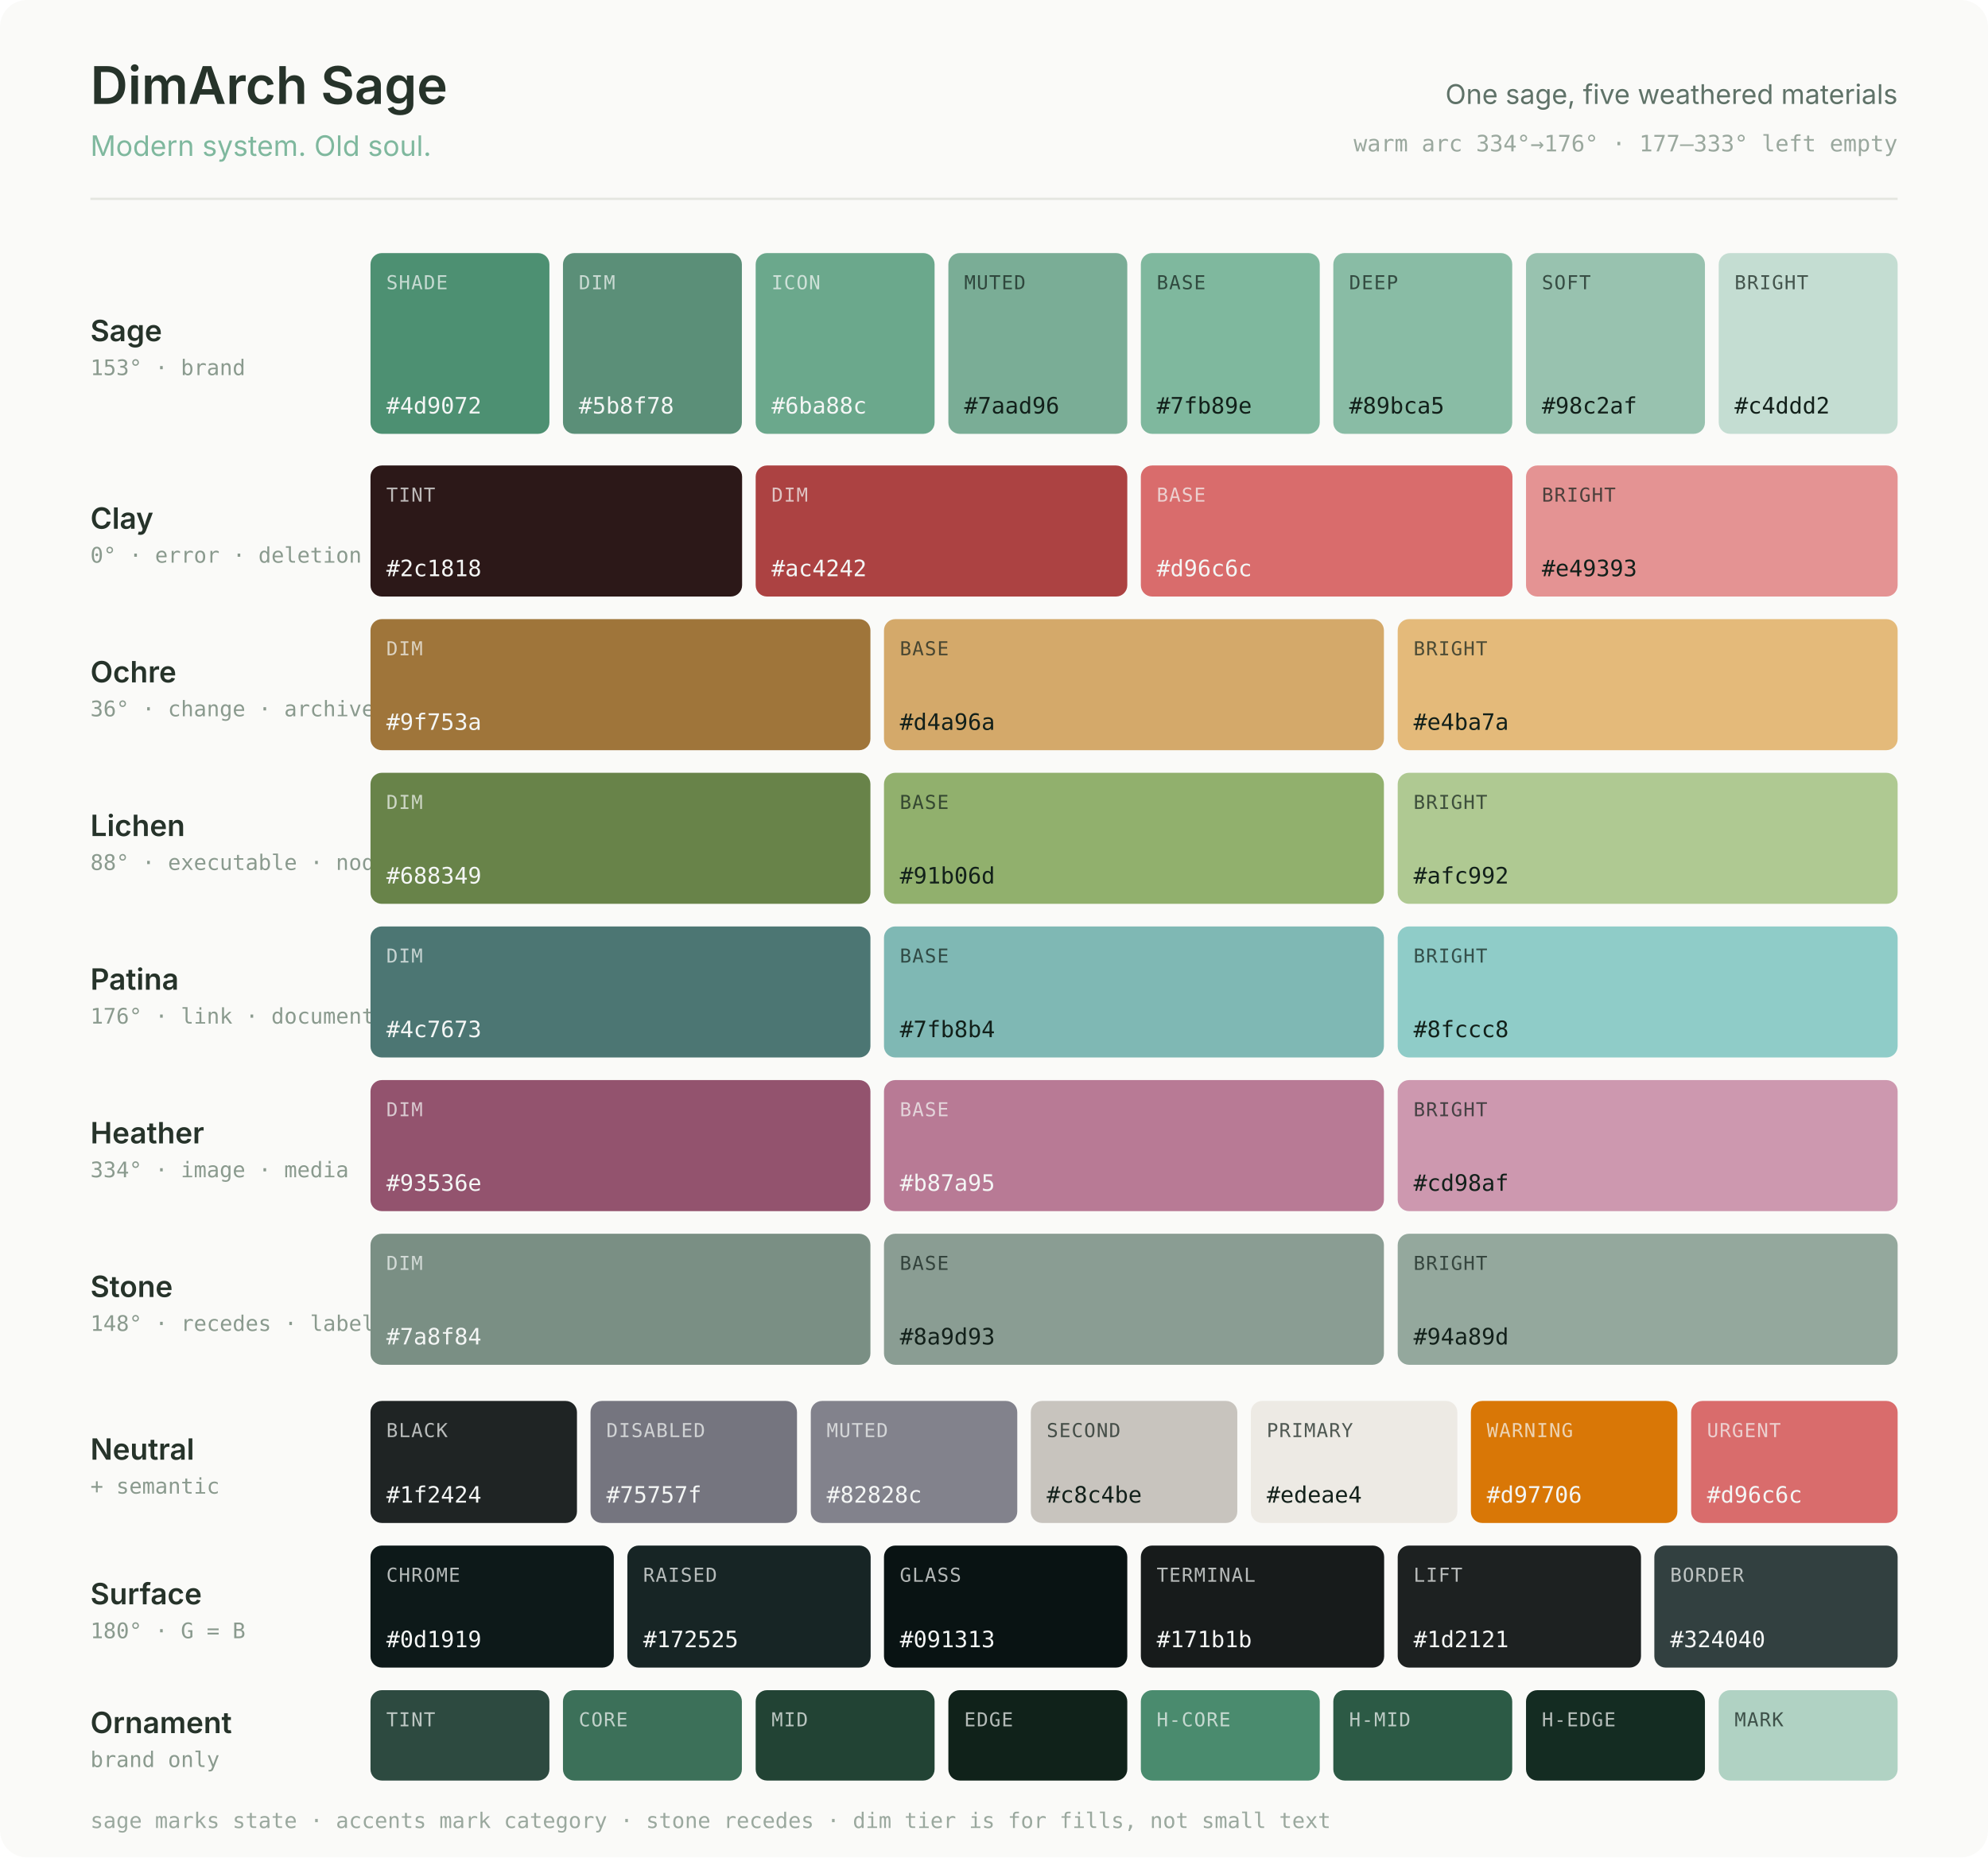
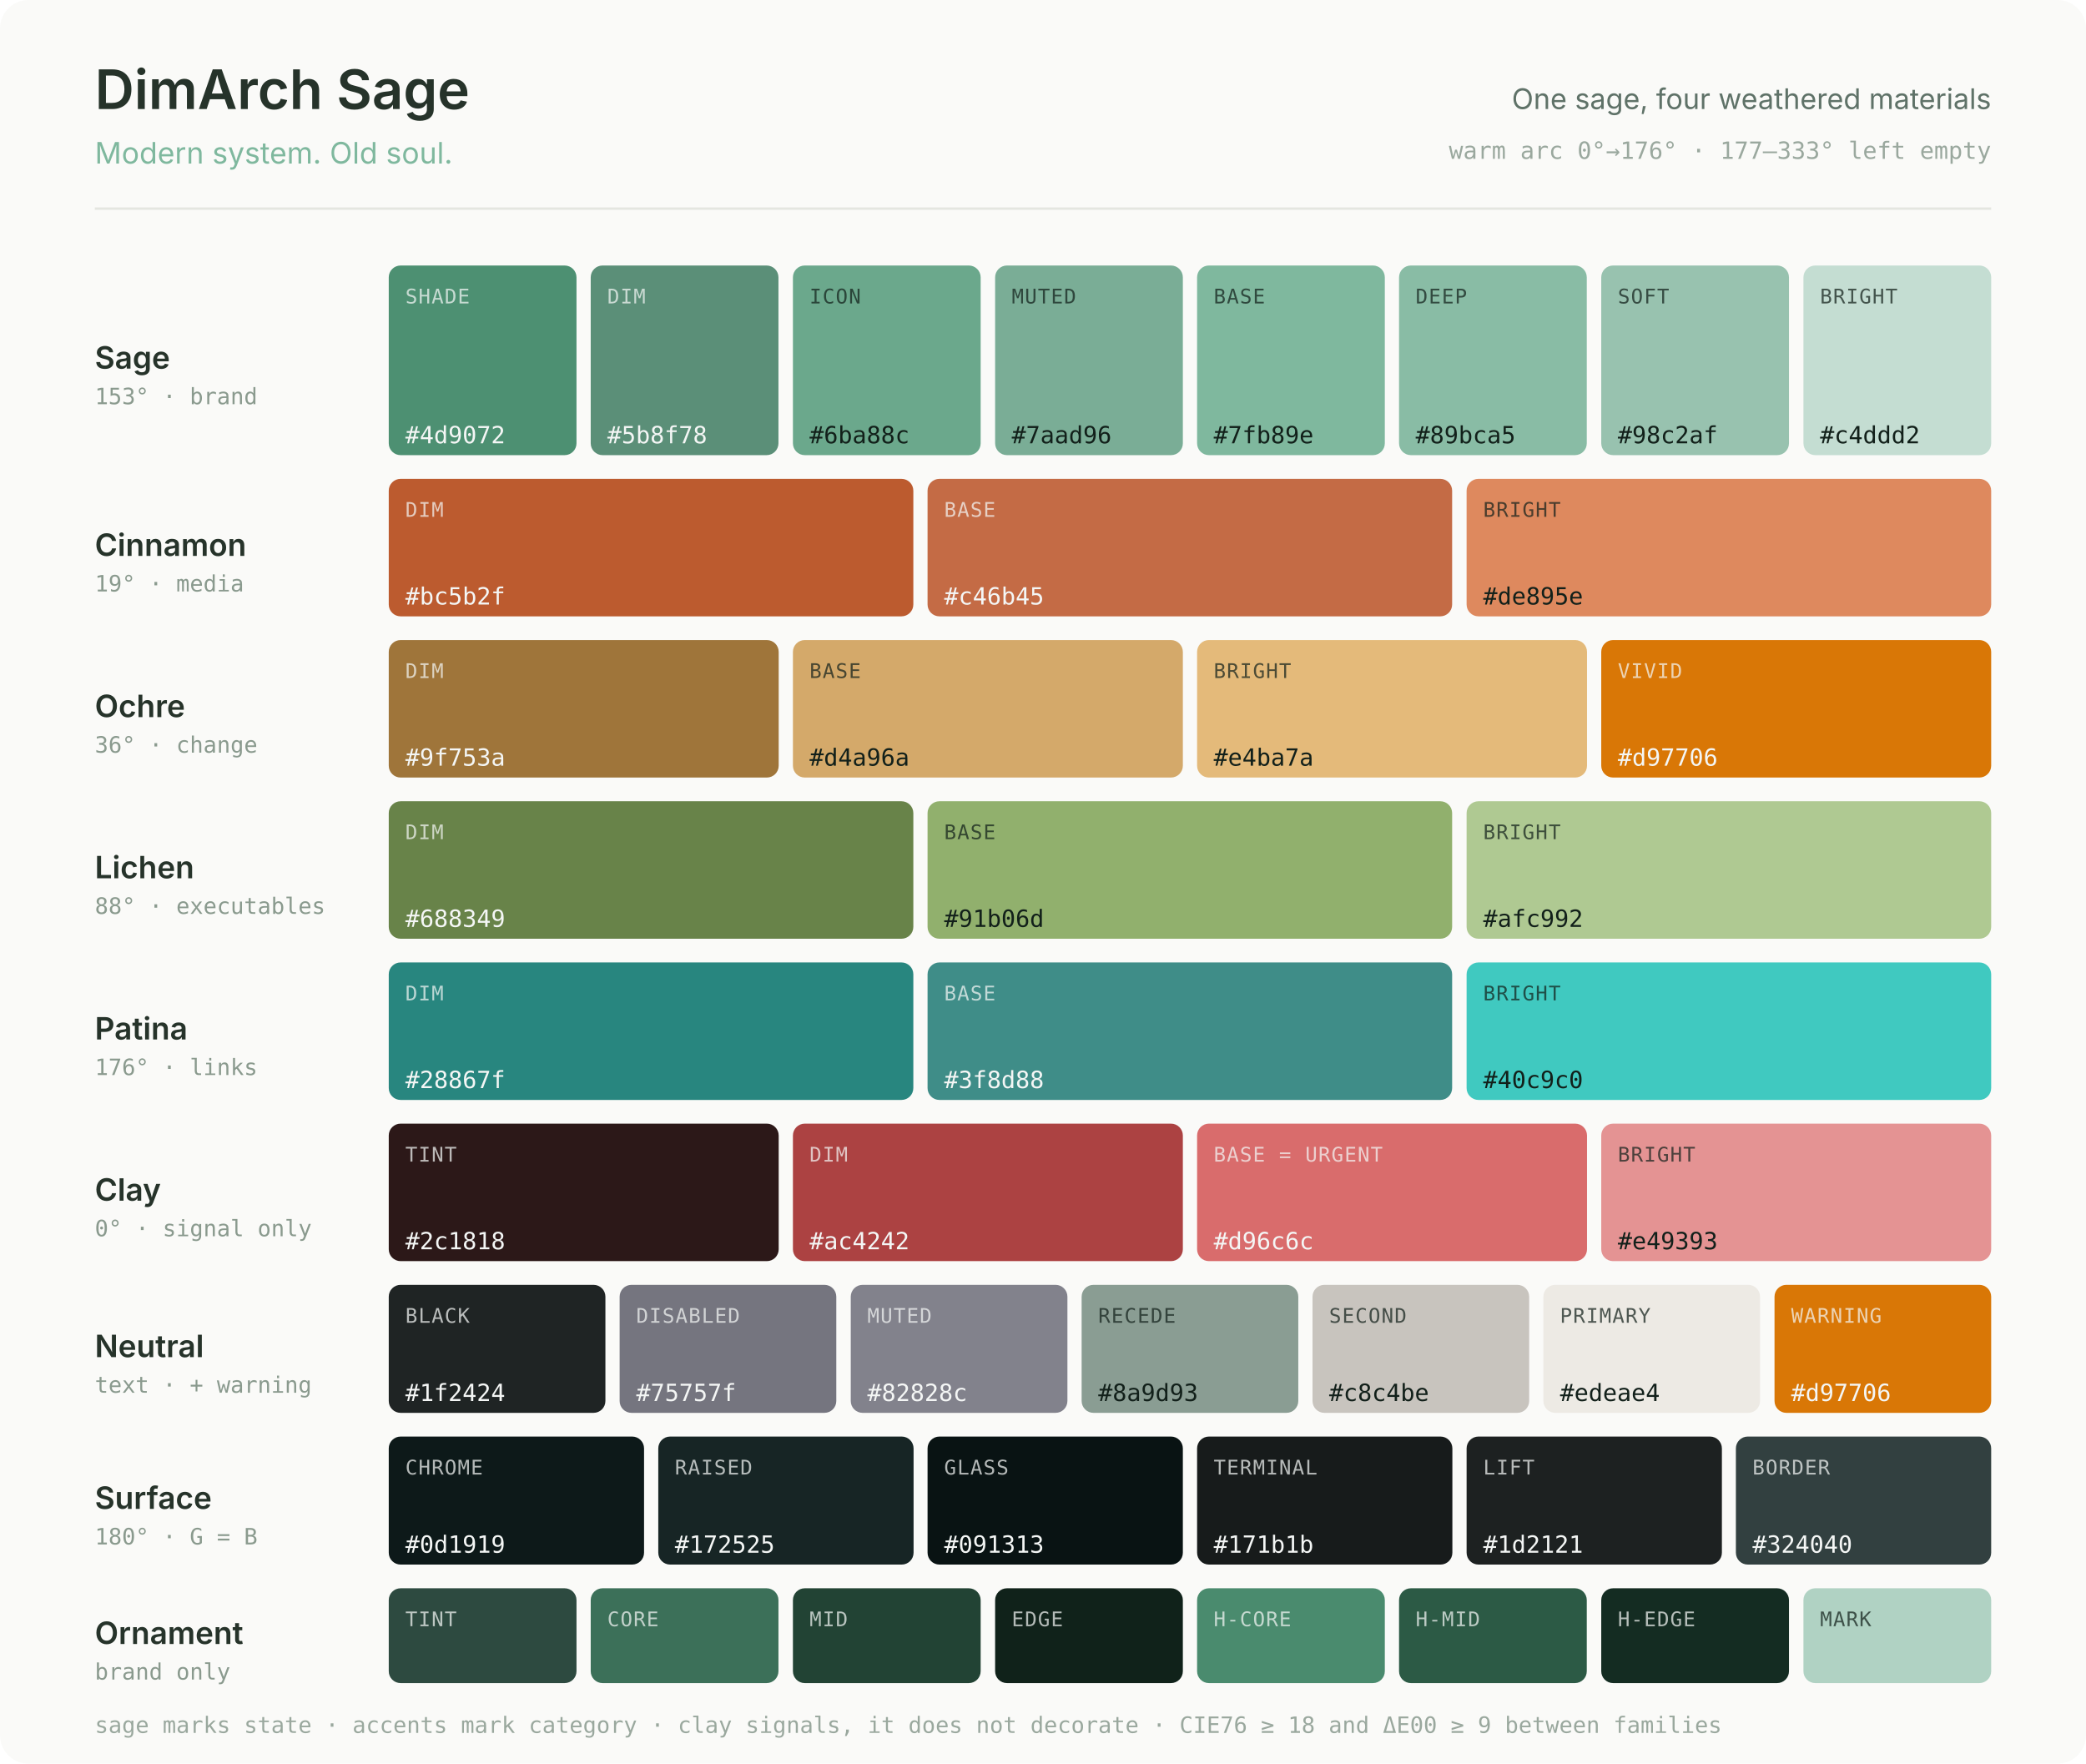
- <svg xmlns="http://www.w3.org/2000/svg" width="880" height="822" viewBox="0 0 880 822" role="img">
-   <rect width="880" height="822" fill="#fafaf8" rx="12" />
+ <svg xmlns="http://www.w3.org/2000/svg" width="880" height="744" viewBox="0 0 880 744" role="img">
+   <rect width="880" height="744" fill="#fafaf8" rx="12" />
  <text x="40" y="46" font-family="system-ui,-apple-system,sans-serif" font-size="23" font-weight="600" fill="#26332a">DimArch Sage</text>
  <text x="40" y="69" font-family="system-ui,-apple-system,sans-serif" font-size="12.5" fill="#7fb89e">Modern system. Old soul.</text>
-   <text x="840" y="46" text-anchor="end" font-family="system-ui,-apple-system,sans-serif" font-size="12" fill="#5f7268">One sage, five weathered materials</text>
-   <text x="840" y="67" text-anchor="end" font-family="ui-monospace,SFMono-Regular,Menlo,monospace" font-size="10" fill="#9aa89e">warm arc 334°→176° · 177–333° left empty</text>
+   <text x="840" y="46" text-anchor="end" font-family="system-ui,-apple-system,sans-serif" font-size="12" fill="#5f7268">One sage, four weathered materials</text>
+   <text x="840" y="67" text-anchor="end" font-family="ui-monospace,SFMono-Regular,Menlo,monospace" font-size="10" fill="#9aa89e">warm arc 0°→176° · 177–333° left empty</text>
  <line x1="40" y1="88" x2="840" y2="88" stroke="#e4e6e0" />
-   <text x="40" y="151.0" font-family="system-ui,-apple-system,sans-serif" font-size="13" font-weight="600" fill="#26332a">Sage</text>
-   <text x="40" y="166.0" font-family="ui-monospace,SFMono-Regular,Menlo,monospace" font-size="9.5" fill="#8a9a8e">153° · brand</text>
+   <text x="40" y="155.5" font-family="system-ui,-apple-system,sans-serif" font-size="13" font-weight="600" fill="#26332a">Sage</text>
+   <text x="40" y="170.5" font-family="ui-monospace,SFMono-Regular,Menlo,monospace" font-size="9.5" fill="#8a9a8e">153° · brand</text>
  <rect x="164.0" y="112" width="79.2" height="80" rx="5" fill="#4d9072" />
  <text x="171.0" y="128" font-family="ui-monospace,SFMono-Regular,Menlo,monospace" font-size="8.5" fill="#f4f6f5" opacity=".72" letter-spacing=".4">SHADE</text>
-   <text x="171.0" y="183" font-family="ui-monospace,SFMono-Regular,Menlo,monospace" font-size="10" fill="#f4f6f5">#4d9072</text>
+   <text x="171.0" y="187" font-family="ui-monospace,SFMono-Regular,Menlo,monospace" font-size="10" fill="#f4f6f5">#4d9072</text>
  <rect x="249.2" y="112" width="79.2" height="80" rx="5" fill="#5b8f78" />
  <text x="256.2" y="128" font-family="ui-monospace,SFMono-Regular,Menlo,monospace" font-size="8.5" fill="#f4f6f5" opacity=".72" letter-spacing=".4">DIM</text>
-   <text x="256.2" y="183" font-family="ui-monospace,SFMono-Regular,Menlo,monospace" font-size="10" fill="#f4f6f5">#5b8f78</text>
+   <text x="256.2" y="187" font-family="ui-monospace,SFMono-Regular,Menlo,monospace" font-size="10" fill="#f4f6f5">#5b8f78</text>
  <rect x="334.5" y="112" width="79.2" height="80" rx="5" fill="#6ba88c" />
-   <text x="341.5" y="128" font-family="ui-monospace,SFMono-Regular,Menlo,monospace" font-size="8.5" fill="#f4f6f5" opacity=".72" letter-spacing=".4">ICON</text>
-   <text x="341.5" y="183" font-family="ui-monospace,SFMono-Regular,Menlo,monospace" font-size="10" fill="#f4f6f5">#6ba88c</text>
+   <text x="341.5" y="128" font-family="ui-monospace,SFMono-Regular,Menlo,monospace" font-size="8.5" fill="#12201a" opacity=".72" letter-spacing=".4">ICON</text>
+   <text x="341.5" y="187" font-family="ui-monospace,SFMono-Regular,Menlo,monospace" font-size="10" fill="#12201a">#6ba88c</text>
  <rect x="419.8" y="112" width="79.2" height="80" rx="5" fill="#7aad96" />
  <text x="426.8" y="128" font-family="ui-monospace,SFMono-Regular,Menlo,monospace" font-size="8.5" fill="#12201a" opacity=".72" letter-spacing=".4">MUTED</text>
-   <text x="426.8" y="183" font-family="ui-monospace,SFMono-Regular,Menlo,monospace" font-size="10" fill="#12201a">#7aad96</text>
+   <text x="426.8" y="187" font-family="ui-monospace,SFMono-Regular,Menlo,monospace" font-size="10" fill="#12201a">#7aad96</text>
  <rect x="505.0" y="112" width="79.2" height="80" rx="5" fill="#7fb89e" />
  <text x="512.0" y="128" font-family="ui-monospace,SFMono-Regular,Menlo,monospace" font-size="8.5" fill="#12201a" opacity=".72" letter-spacing=".4">BASE</text>
-   <text x="512.0" y="183" font-family="ui-monospace,SFMono-Regular,Menlo,monospace" font-size="10" fill="#12201a">#7fb89e</text>
+   <text x="512.0" y="187" font-family="ui-monospace,SFMono-Regular,Menlo,monospace" font-size="10" fill="#12201a">#7fb89e</text>
  <rect x="590.2" y="112" width="79.2" height="80" rx="5" fill="#89bca5" />
  <text x="597.2" y="128" font-family="ui-monospace,SFMono-Regular,Menlo,monospace" font-size="8.5" fill="#12201a" opacity=".72" letter-spacing=".4">DEEP</text>
-   <text x="597.2" y="183" font-family="ui-monospace,SFMono-Regular,Menlo,monospace" font-size="10" fill="#12201a">#89bca5</text>
+   <text x="597.2" y="187" font-family="ui-monospace,SFMono-Regular,Menlo,monospace" font-size="10" fill="#12201a">#89bca5</text>
  <rect x="675.5" y="112" width="79.2" height="80" rx="5" fill="#98c2af" />
  <text x="682.5" y="128" font-family="ui-monospace,SFMono-Regular,Menlo,monospace" font-size="8.5" fill="#12201a" opacity=".72" letter-spacing=".4">SOFT</text>
-   <text x="682.5" y="183" font-family="ui-monospace,SFMono-Regular,Menlo,monospace" font-size="10" fill="#12201a">#98c2af</text>
+   <text x="682.5" y="187" font-family="ui-monospace,SFMono-Regular,Menlo,monospace" font-size="10" fill="#12201a">#98c2af</text>
  <rect x="760.8" y="112" width="79.2" height="80" rx="5" fill="#c4ddd2" />
  <text x="767.8" y="128" font-family="ui-monospace,SFMono-Regular,Menlo,monospace" font-size="8.5" fill="#12201a" opacity=".72" letter-spacing=".4">BRIGHT</text>
-   <text x="767.8" y="183" font-family="ui-monospace,SFMono-Regular,Menlo,monospace" font-size="10" fill="#12201a">#c4ddd2</text>
-   <text x="40" y="234.0" font-family="system-ui,-apple-system,sans-serif" font-size="13" font-weight="600" fill="#26332a">Clay</text>
-   <text x="40" y="249.0" font-family="ui-monospace,SFMono-Regular,Menlo,monospace" font-size="9.5" fill="#8a9a8e">0° · error · deletion</text>
-   <rect x="164.0" y="206" width="164.5" height="58" rx="5" fill="#2c1818" />
-   <text x="171.0" y="222" font-family="ui-monospace,SFMono-Regular,Menlo,monospace" font-size="8.5" fill="#f4f6f5" opacity=".72" letter-spacing=".4">TINT</text>
-   <text x="171.0" y="255" font-family="ui-monospace,SFMono-Regular,Menlo,monospace" font-size="10" fill="#f4f6f5">#2c1818</text>
-   <rect x="334.5" y="206" width="164.5" height="58" rx="5" fill="#ac4242" />
-   <text x="341.5" y="222" font-family="ui-monospace,SFMono-Regular,Menlo,monospace" font-size="8.5" fill="#f4f6f5" opacity=".72" letter-spacing=".4">DIM</text>
-   <text x="341.5" y="255" font-family="ui-monospace,SFMono-Regular,Menlo,monospace" font-size="10" fill="#f4f6f5">#ac4242</text>
-   <rect x="505.0" y="206" width="164.5" height="58" rx="5" fill="#d96c6c" />
-   <text x="512.0" y="222" font-family="ui-monospace,SFMono-Regular,Menlo,monospace" font-size="8.5" fill="#f4f6f5" opacity=".72" letter-spacing=".4">BASE</text>
-   <text x="512.0" y="255" font-family="ui-monospace,SFMono-Regular,Menlo,monospace" font-size="10" fill="#f4f6f5">#d96c6c</text>
-   <rect x="675.5" y="206" width="164.5" height="58" rx="5" fill="#e49393" />
-   <text x="682.5" y="222" font-family="ui-monospace,SFMono-Regular,Menlo,monospace" font-size="8.5" fill="#12201a" opacity=".72" letter-spacing=".4">BRIGHT</text>
-   <text x="682.5" y="255" font-family="ui-monospace,SFMono-Regular,Menlo,monospace" font-size="10" fill="#12201a">#e49393</text>
-   <text x="40" y="302.0" font-family="system-ui,-apple-system,sans-serif" font-size="13" font-weight="600" fill="#26332a">Ochre</text>
-   <text x="40" y="317.0" font-family="ui-monospace,SFMono-Regular,Menlo,monospace" font-size="9.5" fill="#8a9a8e">36° · change · archive</text>
-   <rect x="164.0" y="274" width="221.3" height="58" rx="5" fill="#9f753a" />
-   <text x="171.0" y="290" font-family="ui-monospace,SFMono-Regular,Menlo,monospace" font-size="8.5" fill="#f4f6f5" opacity=".72" letter-spacing=".4">DIM</text>
+   <text x="767.8" y="187" font-family="ui-monospace,SFMono-Regular,Menlo,monospace" font-size="10" fill="#12201a">#c4ddd2</text>
+   <text x="40" y="234.5" font-family="system-ui,-apple-system,sans-serif" font-size="13" font-weight="600" fill="#26332a">Cinnamon</text>
+   <text x="40" y="249.5" font-family="ui-monospace,SFMono-Regular,Menlo,monospace" font-size="9.5" fill="#8a9a8e">19° · media</text>
+   <rect x="164.0" y="202" width="221.3" height="58" rx="5" fill="#bc5b2f" />
+   <text x="171.0" y="218" font-family="ui-monospace,SFMono-Regular,Menlo,monospace" font-size="8.5" fill="#f4f6f5" opacity=".72" letter-spacing=".4">DIM</text>
+   <text x="171.0" y="255" font-family="ui-monospace,SFMono-Regular,Menlo,monospace" font-size="10" fill="#f4f6f5">#bc5b2f</text>
+   <rect x="391.3" y="202" width="221.3" height="58" rx="5" fill="#c46b45" />
+   <text x="398.3" y="218" font-family="ui-monospace,SFMono-Regular,Menlo,monospace" font-size="8.5" fill="#f4f6f5" opacity=".72" letter-spacing=".4">BASE</text>
+   <text x="398.3" y="255" font-family="ui-monospace,SFMono-Regular,Menlo,monospace" font-size="10" fill="#f4f6f5">#c46b45</text>
+   <rect x="618.7" y="202" width="221.3" height="58" rx="5" fill="#de895e" />
+   <text x="625.7" y="218" font-family="ui-monospace,SFMono-Regular,Menlo,monospace" font-size="8.5" fill="#12201a" opacity=".72" letter-spacing=".4">BRIGHT</text>
+   <text x="625.7" y="255" font-family="ui-monospace,SFMono-Regular,Menlo,monospace" font-size="10" fill="#12201a">#de895e</text>
+   <text x="40" y="302.5" font-family="system-ui,-apple-system,sans-serif" font-size="13" font-weight="600" fill="#26332a">Ochre</text>
+   <text x="40" y="317.5" font-family="ui-monospace,SFMono-Regular,Menlo,monospace" font-size="9.5" fill="#8a9a8e">36° · change</text>
+   <rect x="164.0" y="270" width="164.5" height="58" rx="5" fill="#9f753a" />
+   <text x="171.0" y="286" font-family="ui-monospace,SFMono-Regular,Menlo,monospace" font-size="8.5" fill="#f4f6f5" opacity=".72" letter-spacing=".4">DIM</text>
  <text x="171.0" y="323" font-family="ui-monospace,SFMono-Regular,Menlo,monospace" font-size="10" fill="#f4f6f5">#9f753a</text>
-   <rect x="391.3" y="274" width="221.3" height="58" rx="5" fill="#d4a96a" />
-   <text x="398.3" y="290" font-family="ui-monospace,SFMono-Regular,Menlo,monospace" font-size="8.5" fill="#12201a" opacity=".72" letter-spacing=".4">BASE</text>
-   <text x="398.3" y="323" font-family="ui-monospace,SFMono-Regular,Menlo,monospace" font-size="10" fill="#12201a">#d4a96a</text>
-   <rect x="618.7" y="274" width="221.3" height="58" rx="5" fill="#e4ba7a" />
-   <text x="625.7" y="290" font-family="ui-monospace,SFMono-Regular,Menlo,monospace" font-size="8.5" fill="#12201a" opacity=".72" letter-spacing=".4">BRIGHT</text>
-   <text x="625.7" y="323" font-family="ui-monospace,SFMono-Regular,Menlo,monospace" font-size="10" fill="#12201a">#e4ba7a</text>
-   <text x="40" y="370.0" font-family="system-ui,-apple-system,sans-serif" font-size="13" font-weight="600" fill="#26332a">Lichen</text>
-   <text x="40" y="385.0" font-family="ui-monospace,SFMono-Regular,Menlo,monospace" font-size="9.5" fill="#8a9a8e">88° · executable · node</text>
-   <rect x="164.0" y="342" width="221.3" height="58" rx="5" fill="#688349" />
-   <text x="171.0" y="358" font-family="ui-monospace,SFMono-Regular,Menlo,monospace" font-size="8.5" fill="#f4f6f5" opacity=".72" letter-spacing=".4">DIM</text>
+   <rect x="334.5" y="270" width="164.5" height="58" rx="5" fill="#d4a96a" />
+   <text x="341.5" y="286" font-family="ui-monospace,SFMono-Regular,Menlo,monospace" font-size="8.5" fill="#12201a" opacity=".72" letter-spacing=".4">BASE</text>
+   <text x="341.5" y="323" font-family="ui-monospace,SFMono-Regular,Menlo,monospace" font-size="10" fill="#12201a">#d4a96a</text>
+   <rect x="505.0" y="270" width="164.5" height="58" rx="5" fill="#e4ba7a" />
+   <text x="512.0" y="286" font-family="ui-monospace,SFMono-Regular,Menlo,monospace" font-size="8.5" fill="#12201a" opacity=".72" letter-spacing=".4">BRIGHT</text>
+   <text x="512.0" y="323" font-family="ui-monospace,SFMono-Regular,Menlo,monospace" font-size="10" fill="#12201a">#e4ba7a</text>
+   <rect x="675.5" y="270" width="164.5" height="58" rx="5" fill="#d97706" />
+   <text x="682.5" y="286" font-family="ui-monospace,SFMono-Regular,Menlo,monospace" font-size="8.5" fill="#f4f6f5" opacity=".72" letter-spacing=".4">VIVID</text>
+   <text x="682.5" y="323" font-family="ui-monospace,SFMono-Regular,Menlo,monospace" font-size="10" fill="#f4f6f5">#d97706</text>
+   <text x="40" y="370.5" font-family="system-ui,-apple-system,sans-serif" font-size="13" font-weight="600" fill="#26332a">Lichen</text>
+   <text x="40" y="385.5" font-family="ui-monospace,SFMono-Regular,Menlo,monospace" font-size="9.5" fill="#8a9a8e">88° · executables</text>
+   <rect x="164.0" y="338" width="221.3" height="58" rx="5" fill="#688349" />
+   <text x="171.0" y="354" font-family="ui-monospace,SFMono-Regular,Menlo,monospace" font-size="8.5" fill="#f4f6f5" opacity=".72" letter-spacing=".4">DIM</text>
  <text x="171.0" y="391" font-family="ui-monospace,SFMono-Regular,Menlo,monospace" font-size="10" fill="#f4f6f5">#688349</text>
-   <rect x="391.3" y="342" width="221.3" height="58" rx="5" fill="#91b06d" />
-   <text x="398.3" y="358" font-family="ui-monospace,SFMono-Regular,Menlo,monospace" font-size="8.5" fill="#12201a" opacity=".72" letter-spacing=".4">BASE</text>
+   <rect x="391.3" y="338" width="221.3" height="58" rx="5" fill="#91b06d" />
+   <text x="398.3" y="354" font-family="ui-monospace,SFMono-Regular,Menlo,monospace" font-size="8.5" fill="#12201a" opacity=".72" letter-spacing=".4">BASE</text>
  <text x="398.3" y="391" font-family="ui-monospace,SFMono-Regular,Menlo,monospace" font-size="10" fill="#12201a">#91b06d</text>
-   <rect x="618.7" y="342" width="221.3" height="58" rx="5" fill="#afc992" />
-   <text x="625.7" y="358" font-family="ui-monospace,SFMono-Regular,Menlo,monospace" font-size="8.5" fill="#12201a" opacity=".72" letter-spacing=".4">BRIGHT</text>
+   <rect x="618.7" y="338" width="221.3" height="58" rx="5" fill="#afc992" />
+   <text x="625.7" y="354" font-family="ui-monospace,SFMono-Regular,Menlo,monospace" font-size="8.5" fill="#12201a" opacity=".72" letter-spacing=".4">BRIGHT</text>
  <text x="625.7" y="391" font-family="ui-monospace,SFMono-Regular,Menlo,monospace" font-size="10" fill="#12201a">#afc992</text>
-   <text x="40" y="438.0" font-family="system-ui,-apple-system,sans-serif" font-size="13" font-weight="600" fill="#26332a">Patina</text>
-   <text x="40" y="453.0" font-family="ui-monospace,SFMono-Regular,Menlo,monospace" font-size="9.5" fill="#8a9a8e">176° · link · document</text>
-   <rect x="164.0" y="410" width="221.3" height="58" rx="5" fill="#4c7673" />
-   <text x="171.0" y="426" font-family="ui-monospace,SFMono-Regular,Menlo,monospace" font-size="8.5" fill="#f4f6f5" opacity=".72" letter-spacing=".4">DIM</text>
-   <text x="171.0" y="459" font-family="ui-monospace,SFMono-Regular,Menlo,monospace" font-size="10" fill="#f4f6f5">#4c7673</text>
-   <rect x="391.3" y="410" width="221.3" height="58" rx="5" fill="#7fb8b4" />
-   <text x="398.3" y="426" font-family="ui-monospace,SFMono-Regular,Menlo,monospace" font-size="8.5" fill="#12201a" opacity=".72" letter-spacing=".4">BASE</text>
-   <text x="398.3" y="459" font-family="ui-monospace,SFMono-Regular,Menlo,monospace" font-size="10" fill="#12201a">#7fb8b4</text>
-   <rect x="618.7" y="410" width="221.3" height="58" rx="5" fill="#8fccc8" />
-   <text x="625.7" y="426" font-family="ui-monospace,SFMono-Regular,Menlo,monospace" font-size="8.5" fill="#12201a" opacity=".72" letter-spacing=".4">BRIGHT</text>
-   <text x="625.7" y="459" font-family="ui-monospace,SFMono-Regular,Menlo,monospace" font-size="10" fill="#12201a">#8fccc8</text>
-   <text x="40" y="506.0" font-family="system-ui,-apple-system,sans-serif" font-size="13" font-weight="600" fill="#26332a">Heather</text>
-   <text x="40" y="521.0" font-family="ui-monospace,SFMono-Regular,Menlo,monospace" font-size="9.5" fill="#8a9a8e">334° · image · media</text>
-   <rect x="164.0" y="478" width="221.3" height="58" rx="5" fill="#93536e" />
-   <text x="171.0" y="494" font-family="ui-monospace,SFMono-Regular,Menlo,monospace" font-size="8.5" fill="#f4f6f5" opacity=".72" letter-spacing=".4">DIM</text>
-   <text x="171.0" y="527" font-family="ui-monospace,SFMono-Regular,Menlo,monospace" font-size="10" fill="#f4f6f5">#93536e</text>
-   <rect x="391.3" y="478" width="221.3" height="58" rx="5" fill="#b87a95" />
-   <text x="398.3" y="494" font-family="ui-monospace,SFMono-Regular,Menlo,monospace" font-size="8.5" fill="#f4f6f5" opacity=".72" letter-spacing=".4">BASE</text>
-   <text x="398.3" y="527" font-family="ui-monospace,SFMono-Regular,Menlo,monospace" font-size="10" fill="#f4f6f5">#b87a95</text>
-   <rect x="618.7" y="478" width="221.3" height="58" rx="5" fill="#cd98af" />
-   <text x="625.7" y="494" font-family="ui-monospace,SFMono-Regular,Menlo,monospace" font-size="8.5" fill="#12201a" opacity=".72" letter-spacing=".4">BRIGHT</text>
-   <text x="625.7" y="527" font-family="ui-monospace,SFMono-Regular,Menlo,monospace" font-size="10" fill="#12201a">#cd98af</text>
-   <text x="40" y="574.0" font-family="system-ui,-apple-system,sans-serif" font-size="13" font-weight="600" fill="#26332a">Stone</text>
-   <text x="40" y="589.0" font-family="ui-monospace,SFMono-Regular,Menlo,monospace" font-size="9.5" fill="#8a9a8e">148° · recedes · labels</text>
-   <rect x="164.0" y="546" width="221.3" height="58" rx="5" fill="#7a8f84" />
-   <text x="171.0" y="562" font-family="ui-monospace,SFMono-Regular,Menlo,monospace" font-size="8.5" fill="#f4f6f5" opacity=".72" letter-spacing=".4">DIM</text>
-   <text x="171.0" y="595" font-family="ui-monospace,SFMono-Regular,Menlo,monospace" font-size="10" fill="#f4f6f5">#7a8f84</text>
-   <rect x="391.3" y="546" width="221.3" height="58" rx="5" fill="#8a9d93" />
-   <text x="398.3" y="562" font-family="ui-monospace,SFMono-Regular,Menlo,monospace" font-size="8.5" fill="#12201a" opacity=".72" letter-spacing=".4">BASE</text>
-   <text x="398.3" y="595" font-family="ui-monospace,SFMono-Regular,Menlo,monospace" font-size="10" fill="#12201a">#8a9d93</text>
-   <rect x="618.7" y="546" width="221.3" height="58" rx="5" fill="#94a89d" />
-   <text x="625.7" y="562" font-family="ui-monospace,SFMono-Regular,Menlo,monospace" font-size="8.5" fill="#12201a" opacity=".72" letter-spacing=".4">BRIGHT</text>
-   <text x="625.7" y="595" font-family="ui-monospace,SFMono-Regular,Menlo,monospace" font-size="10" fill="#12201a">#94a89d</text>
-   <text x="40" y="646.0" font-family="system-ui,-apple-system,sans-serif" font-size="13" font-weight="600" fill="#26332a">Neutral</text>
-   <text x="40" y="661.0" font-family="ui-monospace,SFMono-Regular,Menlo,monospace" font-size="9.5" fill="#8a9a8e">+ semantic</text>
-   <rect x="164.0" y="620" width="91.4" height="54" rx="5" fill="#1f2424" />
-   <text x="171.0" y="636" font-family="ui-monospace,SFMono-Regular,Menlo,monospace" font-size="8.5" fill="#f4f6f5" opacity=".72" letter-spacing=".4">BLACK</text>
-   <text x="171.0" y="665" font-family="ui-monospace,SFMono-Regular,Menlo,monospace" font-size="10" fill="#f4f6f5">#1f2424</text>
-   <rect x="261.4" y="620" width="91.4" height="54" rx="5" fill="#75757f" />
-   <text x="268.4" y="636" font-family="ui-monospace,SFMono-Regular,Menlo,monospace" font-size="8.5" fill="#f4f6f5" opacity=".72" letter-spacing=".4">DISABLED</text>
-   <text x="268.4" y="665" font-family="ui-monospace,SFMono-Regular,Menlo,monospace" font-size="10" fill="#f4f6f5">#75757f</text>
-   <rect x="358.9" y="620" width="91.4" height="54" rx="5" fill="#82828c" />
-   <text x="365.9" y="636" font-family="ui-monospace,SFMono-Regular,Menlo,monospace" font-size="8.5" fill="#f4f6f5" opacity=".72" letter-spacing=".4">MUTED</text>
-   <text x="365.9" y="665" font-family="ui-monospace,SFMono-Regular,Menlo,monospace" font-size="10" fill="#f4f6f5">#82828c</text>
-   <rect x="456.3" y="620" width="91.4" height="54" rx="5" fill="#c8c4be" />
-   <text x="463.3" y="636" font-family="ui-monospace,SFMono-Regular,Menlo,monospace" font-size="8.5" fill="#12201a" opacity=".72" letter-spacing=".4">SECOND</text>
-   <text x="463.3" y="665" font-family="ui-monospace,SFMono-Regular,Menlo,monospace" font-size="10" fill="#12201a">#c8c4be</text>
-   <rect x="553.7" y="620" width="91.4" height="54" rx="5" fill="#edeae4" />
-   <text x="560.7" y="636" font-family="ui-monospace,SFMono-Regular,Menlo,monospace" font-size="8.5" fill="#12201a" opacity=".72" letter-spacing=".4">PRIMARY</text>
-   <text x="560.7" y="665" font-family="ui-monospace,SFMono-Regular,Menlo,monospace" font-size="10" fill="#12201a">#edeae4</text>
-   <rect x="651.1" y="620" width="91.4" height="54" rx="5" fill="#d97706" />
-   <text x="658.1" y="636" font-family="ui-monospace,SFMono-Regular,Menlo,monospace" font-size="8.5" fill="#f4f6f5" opacity=".72" letter-spacing=".4">WARNING</text>
-   <text x="658.1" y="665" font-family="ui-monospace,SFMono-Regular,Menlo,monospace" font-size="10" fill="#f4f6f5">#d97706</text>
-   <rect x="748.6" y="620" width="91.4" height="54" rx="5" fill="#d96c6c" />
-   <text x="755.6" y="636" font-family="ui-monospace,SFMono-Regular,Menlo,monospace" font-size="8.5" fill="#f4f6f5" opacity=".72" letter-spacing=".4">URGENT</text>
-   <text x="755.6" y="665" font-family="ui-monospace,SFMono-Regular,Menlo,monospace" font-size="10" fill="#f4f6f5">#d96c6c</text>
-   <text x="40" y="710.0" font-family="system-ui,-apple-system,sans-serif" font-size="13" font-weight="600" fill="#26332a">Surface</text>
-   <text x="40" y="725.0" font-family="ui-monospace,SFMono-Regular,Menlo,monospace" font-size="9.5" fill="#8a9a8e">180° · G = B</text>
-   <rect x="164.0" y="684" width="107.7" height="54" rx="5" fill="#0d1919" />
-   <text x="171.0" y="700" font-family="ui-monospace,SFMono-Regular,Menlo,monospace" font-size="8.5" fill="#f4f6f5" opacity=".72" letter-spacing=".4">CHROME</text>
-   <text x="171.0" y="729" font-family="ui-monospace,SFMono-Regular,Menlo,monospace" font-size="10" fill="#f4f6f5">#0d1919</text>
-   <rect x="277.7" y="684" width="107.7" height="54" rx="5" fill="#172525" />
-   <text x="284.7" y="700" font-family="ui-monospace,SFMono-Regular,Menlo,monospace" font-size="8.5" fill="#f4f6f5" opacity=".72" letter-spacing=".4">RAISED</text>
-   <text x="284.7" y="729" font-family="ui-monospace,SFMono-Regular,Menlo,monospace" font-size="10" fill="#f4f6f5">#172525</text>
-   <rect x="391.3" y="684" width="107.7" height="54" rx="5" fill="#091313" />
-   <text x="398.3" y="700" font-family="ui-monospace,SFMono-Regular,Menlo,monospace" font-size="8.5" fill="#f4f6f5" opacity=".72" letter-spacing=".4">GLASS</text>
-   <text x="398.3" y="729" font-family="ui-monospace,SFMono-Regular,Menlo,monospace" font-size="10" fill="#f4f6f5">#091313</text>
-   <rect x="505.0" y="684" width="107.7" height="54" rx="5" fill="#171b1b" />
-   <text x="512.0" y="700" font-family="ui-monospace,SFMono-Regular,Menlo,monospace" font-size="8.5" fill="#f4f6f5" opacity=".72" letter-spacing=".4">TERMINAL</text>
-   <text x="512.0" y="729" font-family="ui-monospace,SFMono-Regular,Menlo,monospace" font-size="10" fill="#f4f6f5">#171b1b</text>
-   <rect x="618.7" y="684" width="107.7" height="54" rx="5" fill="#1d2121" />
-   <text x="625.7" y="700" font-family="ui-monospace,SFMono-Regular,Menlo,monospace" font-size="8.5" fill="#f4f6f5" opacity=".72" letter-spacing=".4">LIFT</text>
-   <text x="625.7" y="729" font-family="ui-monospace,SFMono-Regular,Menlo,monospace" font-size="10" fill="#f4f6f5">#1d2121</text>
-   <rect x="732.3" y="684" width="107.7" height="54" rx="5" fill="#324040" />
-   <text x="739.3" y="700" font-family="ui-monospace,SFMono-Regular,Menlo,monospace" font-size="8.5" fill="#f4f6f5" opacity=".72" letter-spacing=".4">BORDER</text>
-   <text x="739.3" y="729" font-family="ui-monospace,SFMono-Regular,Menlo,monospace" font-size="10" fill="#f4f6f5">#324040</text>
-   <text x="40" y="767.0" font-family="system-ui,-apple-system,sans-serif" font-size="13" font-weight="600" fill="#26332a">Ornament</text>
-   <text x="40" y="782.0" font-family="ui-monospace,SFMono-Regular,Menlo,monospace" font-size="9.5" fill="#8a9a8e">brand only</text>
-   <rect x="164.0" y="748" width="79.2" height="40" rx="5" fill="#2d4a40" />
-   <text x="171.0" y="764" font-family="ui-monospace,SFMono-Regular,Menlo,monospace" font-size="8.5" fill="#f4f6f5" opacity=".72" letter-spacing=".4">TINT</text>
-   <rect x="249.2" y="748" width="79.2" height="40" rx="5" fill="#3c7059" />
-   <text x="256.2" y="764" font-family="ui-monospace,SFMono-Regular,Menlo,monospace" font-size="8.5" fill="#f4f6f5" opacity=".72" letter-spacing=".4">CORE</text>
-   <rect x="334.5" y="748" width="79.2" height="40" rx="5" fill="#224334" />
-   <text x="341.5" y="764" font-family="ui-monospace,SFMono-Regular,Menlo,monospace" font-size="8.5" fill="#f4f6f5" opacity=".72" letter-spacing=".4">MID</text>
-   <rect x="419.8" y="748" width="79.2" height="40" rx="5" fill="#10221a" />
-   <text x="426.8" y="764" font-family="ui-monospace,SFMono-Regular,Menlo,monospace" font-size="8.5" fill="#f4f6f5" opacity=".72" letter-spacing=".4">EDGE</text>
-   <rect x="505.0" y="748" width="79.2" height="40" rx="5" fill="#4a8b6e" />
-   <text x="512.0" y="764" font-family="ui-monospace,SFMono-Regular,Menlo,monospace" font-size="8.5" fill="#f4f6f5" opacity=".72" letter-spacing=".4">H-CORE</text>
-   <rect x="590.2" y="748" width="79.2" height="40" rx="5" fill="#2c5a45" />
-   <text x="597.2" y="764" font-family="ui-monospace,SFMono-Regular,Menlo,monospace" font-size="8.5" fill="#f4f6f5" opacity=".72" letter-spacing=".4">H-MID</text>
-   <rect x="675.5" y="748" width="79.2" height="40" rx="5" fill="#142c22" />
-   <text x="682.5" y="764" font-family="ui-monospace,SFMono-Regular,Menlo,monospace" font-size="8.5" fill="#f4f6f5" opacity=".72" letter-spacing=".4">H-EDGE</text>
-   <rect x="760.8" y="748" width="79.2" height="40" rx="5" fill="#b0d2c3" />
-   <text x="767.8" y="764" font-family="ui-monospace,SFMono-Regular,Menlo,monospace" font-size="8.5" fill="#12201a" opacity=".72" letter-spacing=".4">MARK</text>
-   <text x="40" y="809" font-family="ui-monospace,SFMono-Regular,Menlo,monospace" font-size="9.5" fill="#9aa89e">sage marks state · accents mark category · stone recedes · dim tier is for fills, not small text</text>
+   <text x="40" y="438.5" font-family="system-ui,-apple-system,sans-serif" font-size="13" font-weight="600" fill="#26332a">Patina</text>
+   <text x="40" y="453.5" font-family="ui-monospace,SFMono-Regular,Menlo,monospace" font-size="9.5" fill="#8a9a8e">176° · links</text>
+   <rect x="164.0" y="406" width="221.3" height="58" rx="5" fill="#28867f" />
+   <text x="171.0" y="422" font-family="ui-monospace,SFMono-Regular,Menlo,monospace" font-size="8.5" fill="#f4f6f5" opacity=".72" letter-spacing=".4">DIM</text>
+   <text x="171.0" y="459" font-family="ui-monospace,SFMono-Regular,Menlo,monospace" font-size="10" fill="#f4f6f5">#28867f</text>
+   <rect x="391.3" y="406" width="221.3" height="58" rx="5" fill="#3f8d88" />
+   <text x="398.3" y="422" font-family="ui-monospace,SFMono-Regular,Menlo,monospace" font-size="8.5" fill="#f4f6f5" opacity=".72" letter-spacing=".4">BASE</text>
+   <text x="398.3" y="459" font-family="ui-monospace,SFMono-Regular,Menlo,monospace" font-size="10" fill="#f4f6f5">#3f8d88</text>
+   <rect x="618.7" y="406" width="221.3" height="58" rx="5" fill="#40c9c0" />
+   <text x="625.7" y="422" font-family="ui-monospace,SFMono-Regular,Menlo,monospace" font-size="8.5" fill="#12201a" opacity=".72" letter-spacing=".4">BRIGHT</text>
+   <text x="625.7" y="459" font-family="ui-monospace,SFMono-Regular,Menlo,monospace" font-size="10" fill="#12201a">#40c9c0</text>
+   <text x="40" y="506.5" font-family="system-ui,-apple-system,sans-serif" font-size="13" font-weight="600" fill="#26332a">Clay</text>
+   <text x="40" y="521.5" font-family="ui-monospace,SFMono-Regular,Menlo,monospace" font-size="9.5" fill="#8a9a8e">0° · signal only</text>
+   <rect x="164.0" y="474" width="164.5" height="58" rx="5" fill="#2c1818" />
+   <text x="171.0" y="490" font-family="ui-monospace,SFMono-Regular,Menlo,monospace" font-size="8.5" fill="#f4f6f5" opacity=".72" letter-spacing=".4">TINT</text>
+   <text x="171.0" y="527" font-family="ui-monospace,SFMono-Regular,Menlo,monospace" font-size="10" fill="#f4f6f5">#2c1818</text>
+   <rect x="334.5" y="474" width="164.5" height="58" rx="5" fill="#ac4242" />
+   <text x="341.5" y="490" font-family="ui-monospace,SFMono-Regular,Menlo,monospace" font-size="8.5" fill="#f4f6f5" opacity=".72" letter-spacing=".4">DIM</text>
+   <text x="341.5" y="527" font-family="ui-monospace,SFMono-Regular,Menlo,monospace" font-size="10" fill="#f4f6f5">#ac4242</text>
+   <rect x="505.0" y="474" width="164.5" height="58" rx="5" fill="#d96c6c" />
+   <text x="512.0" y="490" font-family="ui-monospace,SFMono-Regular,Menlo,monospace" font-size="8.5" fill="#f4f6f5" opacity=".72" letter-spacing=".4">BASE = URGENT</text>
+   <text x="512.0" y="527" font-family="ui-monospace,SFMono-Regular,Menlo,monospace" font-size="10" fill="#f4f6f5">#d96c6c</text>
+   <rect x="675.5" y="474" width="164.5" height="58" rx="5" fill="#e49393" />
+   <text x="682.5" y="490" font-family="ui-monospace,SFMono-Regular,Menlo,monospace" font-size="8.5" fill="#12201a" opacity=".72" letter-spacing=".4">BRIGHT</text>
+   <text x="682.5" y="527" font-family="ui-monospace,SFMono-Regular,Menlo,monospace" font-size="10" fill="#12201a">#e49393</text>
+   <text x="40" y="572.5" font-family="system-ui,-apple-system,sans-serif" font-size="13" font-weight="600" fill="#26332a">Neutral</text>
+   <text x="40" y="587.5" font-family="ui-monospace,SFMono-Regular,Menlo,monospace" font-size="9.5" fill="#8a9a8e">text · + warning</text>
+   <rect x="164.0" y="542" width="91.4" height="54" rx="5" fill="#1f2424" />
+   <text x="171.0" y="558" font-family="ui-monospace,SFMono-Regular,Menlo,monospace" font-size="8.5" fill="#f4f6f5" opacity=".72" letter-spacing=".4">BLACK</text>
+   <text x="171.0" y="591" font-family="ui-monospace,SFMono-Regular,Menlo,monospace" font-size="10" fill="#f4f6f5">#1f2424</text>
+   <rect x="261.4" y="542" width="91.4" height="54" rx="5" fill="#75757f" />
+   <text x="268.4" y="558" font-family="ui-monospace,SFMono-Regular,Menlo,monospace" font-size="8.5" fill="#f4f6f5" opacity=".72" letter-spacing=".4">DISABLED</text>
+   <text x="268.4" y="591" font-family="ui-monospace,SFMono-Regular,Menlo,monospace" font-size="10" fill="#f4f6f5">#75757f</text>
+   <rect x="358.9" y="542" width="91.4" height="54" rx="5" fill="#82828c" />
+   <text x="365.9" y="558" font-family="ui-monospace,SFMono-Regular,Menlo,monospace" font-size="8.5" fill="#f4f6f5" opacity=".72" letter-spacing=".4">MUTED</text>
+   <text x="365.9" y="591" font-family="ui-monospace,SFMono-Regular,Menlo,monospace" font-size="10" fill="#f4f6f5">#82828c</text>
+   <rect x="456.3" y="542" width="91.4" height="54" rx="5" fill="#8a9d93" />
+   <text x="463.3" y="558" font-family="ui-monospace,SFMono-Regular,Menlo,monospace" font-size="8.5" fill="#12201a" opacity=".72" letter-spacing=".4">RECEDE</text>
+   <text x="463.3" y="591" font-family="ui-monospace,SFMono-Regular,Menlo,monospace" font-size="10" fill="#12201a">#8a9d93</text>
+   <rect x="553.7" y="542" width="91.4" height="54" rx="5" fill="#c8c4be" />
+   <text x="560.7" y="558" font-family="ui-monospace,SFMono-Regular,Menlo,monospace" font-size="8.5" fill="#12201a" opacity=".72" letter-spacing=".4">SECOND</text>
+   <text x="560.7" y="591" font-family="ui-monospace,SFMono-Regular,Menlo,monospace" font-size="10" fill="#12201a">#c8c4be</text>
+   <rect x="651.1" y="542" width="91.4" height="54" rx="5" fill="#edeae4" />
+   <text x="658.1" y="558" font-family="ui-monospace,SFMono-Regular,Menlo,monospace" font-size="8.5" fill="#12201a" opacity=".72" letter-spacing=".4">PRIMARY</text>
+   <text x="658.1" y="591" font-family="ui-monospace,SFMono-Regular,Menlo,monospace" font-size="10" fill="#12201a">#edeae4</text>
+   <rect x="748.6" y="542" width="91.4" height="54" rx="5" fill="#d97706" />
+   <text x="755.6" y="558" font-family="ui-monospace,SFMono-Regular,Menlo,monospace" font-size="8.5" fill="#f4f6f5" opacity=".72" letter-spacing=".4">WARNING</text>
+   <text x="755.6" y="591" font-family="ui-monospace,SFMono-Regular,Menlo,monospace" font-size="10" fill="#f4f6f5">#d97706</text>
+   <text x="40" y="636.5" font-family="system-ui,-apple-system,sans-serif" font-size="13" font-weight="600" fill="#26332a">Surface</text>
+   <text x="40" y="651.5" font-family="ui-monospace,SFMono-Regular,Menlo,monospace" font-size="9.5" fill="#8a9a8e">180° · G = B</text>
+   <rect x="164.0" y="606" width="107.7" height="54" rx="5" fill="#0d1919" />
+   <text x="171.0" y="622" font-family="ui-monospace,SFMono-Regular,Menlo,monospace" font-size="8.5" fill="#f4f6f5" opacity=".72" letter-spacing=".4">CHROME</text>
+   <text x="171.0" y="655" font-family="ui-monospace,SFMono-Regular,Menlo,monospace" font-size="10" fill="#f4f6f5">#0d1919</text>
+   <rect x="277.7" y="606" width="107.7" height="54" rx="5" fill="#172525" />
+   <text x="284.7" y="622" font-family="ui-monospace,SFMono-Regular,Menlo,monospace" font-size="8.5" fill="#f4f6f5" opacity=".72" letter-spacing=".4">RAISED</text>
+   <text x="284.7" y="655" font-family="ui-monospace,SFMono-Regular,Menlo,monospace" font-size="10" fill="#f4f6f5">#172525</text>
+   <rect x="391.3" y="606" width="107.7" height="54" rx="5" fill="#091313" />
+   <text x="398.3" y="622" font-family="ui-monospace,SFMono-Regular,Menlo,monospace" font-size="8.5" fill="#f4f6f5" opacity=".72" letter-spacing=".4">GLASS</text>
+   <text x="398.3" y="655" font-family="ui-monospace,SFMono-Regular,Menlo,monospace" font-size="10" fill="#f4f6f5">#091313</text>
+   <rect x="505.0" y="606" width="107.7" height="54" rx="5" fill="#171b1b" />
+   <text x="512.0" y="622" font-family="ui-monospace,SFMono-Regular,Menlo,monospace" font-size="8.5" fill="#f4f6f5" opacity=".72" letter-spacing=".4">TERMINAL</text>
+   <text x="512.0" y="655" font-family="ui-monospace,SFMono-Regular,Menlo,monospace" font-size="10" fill="#f4f6f5">#171b1b</text>
+   <rect x="618.7" y="606" width="107.7" height="54" rx="5" fill="#1d2121" />
+   <text x="625.7" y="622" font-family="ui-monospace,SFMono-Regular,Menlo,monospace" font-size="8.5" fill="#f4f6f5" opacity=".72" letter-spacing=".4">LIFT</text>
+   <text x="625.7" y="655" font-family="ui-monospace,SFMono-Regular,Menlo,monospace" font-size="10" fill="#f4f6f5">#1d2121</text>
+   <rect x="732.3" y="606" width="107.7" height="54" rx="5" fill="#324040" />
+   <text x="739.3" y="622" font-family="ui-monospace,SFMono-Regular,Menlo,monospace" font-size="8.5" fill="#f4f6f5" opacity=".72" letter-spacing=".4">BORDER</text>
+   <text x="739.3" y="655" font-family="ui-monospace,SFMono-Regular,Menlo,monospace" font-size="10" fill="#f4f6f5">#324040</text>
+   <text x="40" y="693.5" font-family="system-ui,-apple-system,sans-serif" font-size="13" font-weight="600" fill="#26332a">Ornament</text>
+   <text x="40" y="708.5" font-family="ui-monospace,SFMono-Regular,Menlo,monospace" font-size="9.5" fill="#8a9a8e">brand only</text>
+   <rect x="164.0" y="670" width="79.2" height="40" rx="5" fill="#2d4a40" />
+   <text x="171.0" y="686" font-family="ui-monospace,SFMono-Regular,Menlo,monospace" font-size="8.5" fill="#f4f6f5" opacity=".72" letter-spacing=".4">TINT</text>
+   <rect x="249.2" y="670" width="79.2" height="40" rx="5" fill="#3c7059" />
+   <text x="256.2" y="686" font-family="ui-monospace,SFMono-Regular,Menlo,monospace" font-size="8.5" fill="#f4f6f5" opacity=".72" letter-spacing=".4">CORE</text>
+   <rect x="334.5" y="670" width="79.2" height="40" rx="5" fill="#224334" />
+   <text x="341.5" y="686" font-family="ui-monospace,SFMono-Regular,Menlo,monospace" font-size="8.5" fill="#f4f6f5" opacity=".72" letter-spacing=".4">MID</text>
+   <rect x="419.8" y="670" width="79.2" height="40" rx="5" fill="#10221a" />
+   <text x="426.8" y="686" font-family="ui-monospace,SFMono-Regular,Menlo,monospace" font-size="8.5" fill="#f4f6f5" opacity=".72" letter-spacing=".4">EDGE</text>
+   <rect x="505.0" y="670" width="79.2" height="40" rx="5" fill="#4a8b6e" />
+   <text x="512.0" y="686" font-family="ui-monospace,SFMono-Regular,Menlo,monospace" font-size="8.5" fill="#f4f6f5" opacity=".72" letter-spacing=".4">H-CORE</text>
+   <rect x="590.2" y="670" width="79.2" height="40" rx="5" fill="#2c5a45" />
+   <text x="597.2" y="686" font-family="ui-monospace,SFMono-Regular,Menlo,monospace" font-size="8.5" fill="#f4f6f5" opacity=".72" letter-spacing=".4">H-MID</text>
+   <rect x="675.5" y="670" width="79.2" height="40" rx="5" fill="#142c22" />
+   <text x="682.5" y="686" font-family="ui-monospace,SFMono-Regular,Menlo,monospace" font-size="8.5" fill="#f4f6f5" opacity=".72" letter-spacing=".4">H-EDGE</text>
+   <rect x="760.8" y="670" width="79.2" height="40" rx="5" fill="#b0d2c3" />
+   <text x="767.8" y="686" font-family="ui-monospace,SFMono-Regular,Menlo,monospace" font-size="8.5" fill="#12201a" opacity=".72" letter-spacing=".4">MARK</text>
+   <text x="40" y="731" font-family="ui-monospace,SFMono-Regular,Menlo,monospace" font-size="9.5" fill="#9aa89e">sage marks state · accents mark category · clay signals, it does not decorate · CIE76 ≥ 18 and ΔE00 ≥ 9 between families</text>
</svg>
